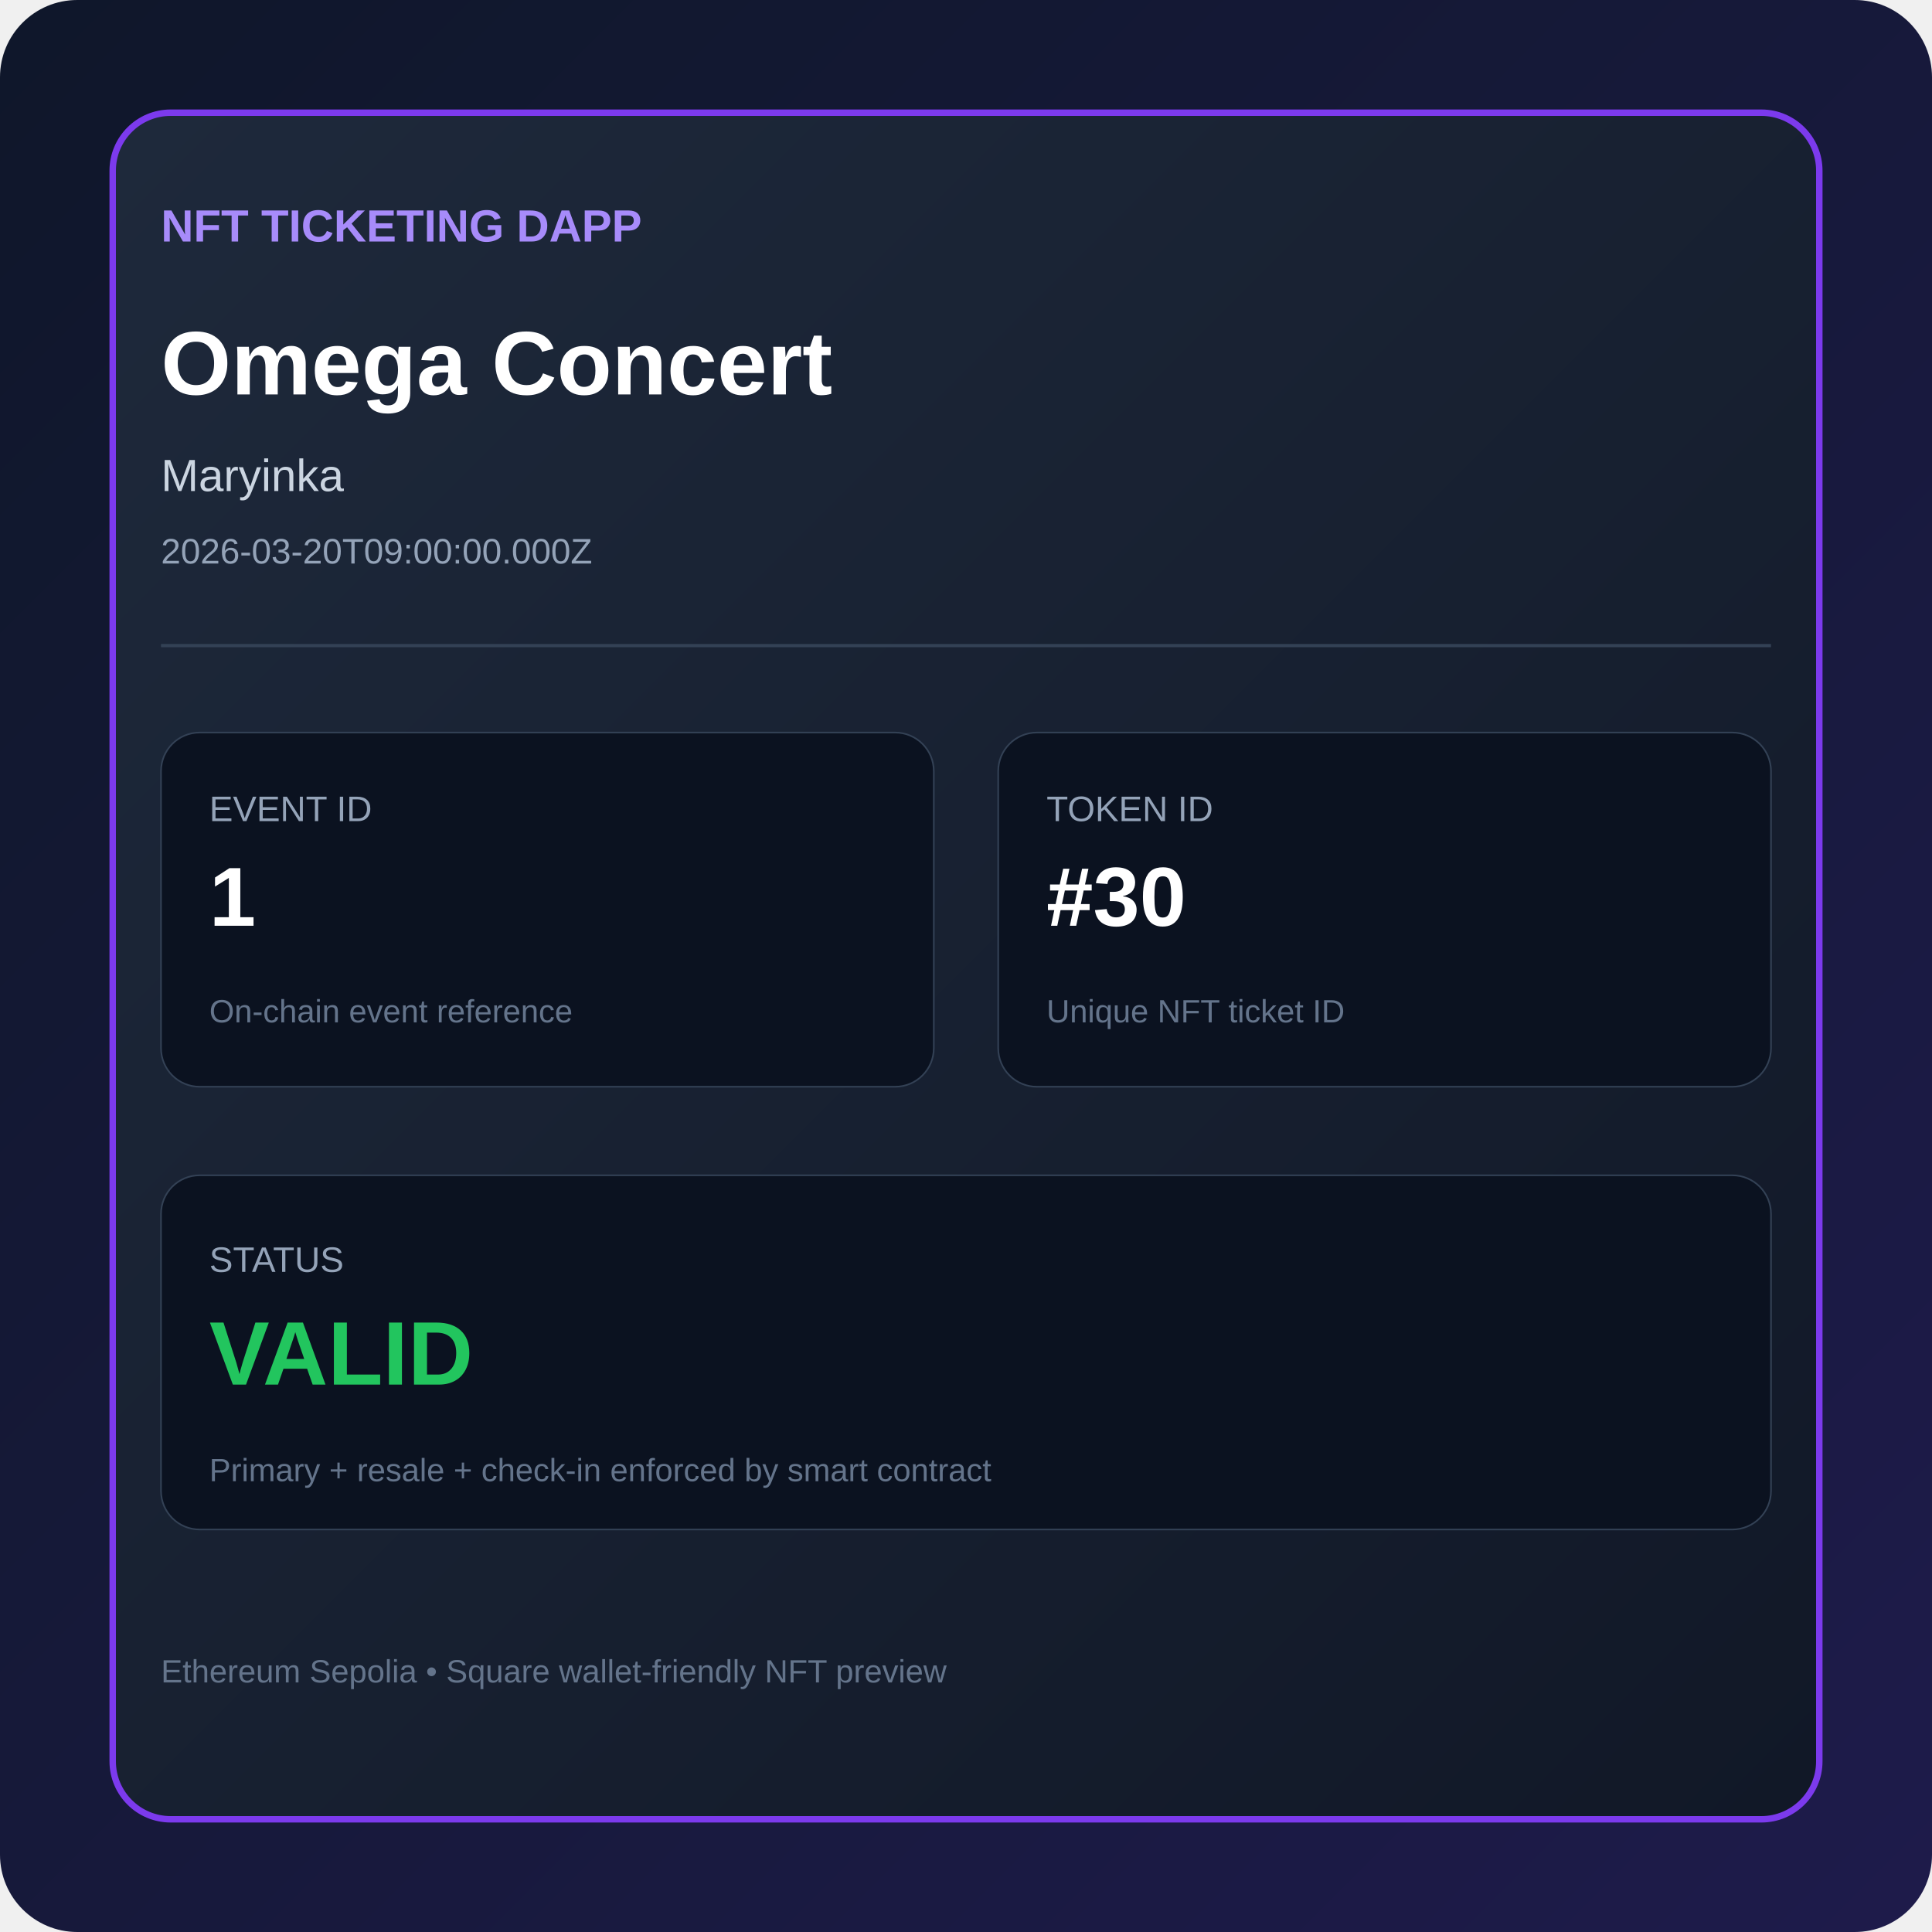
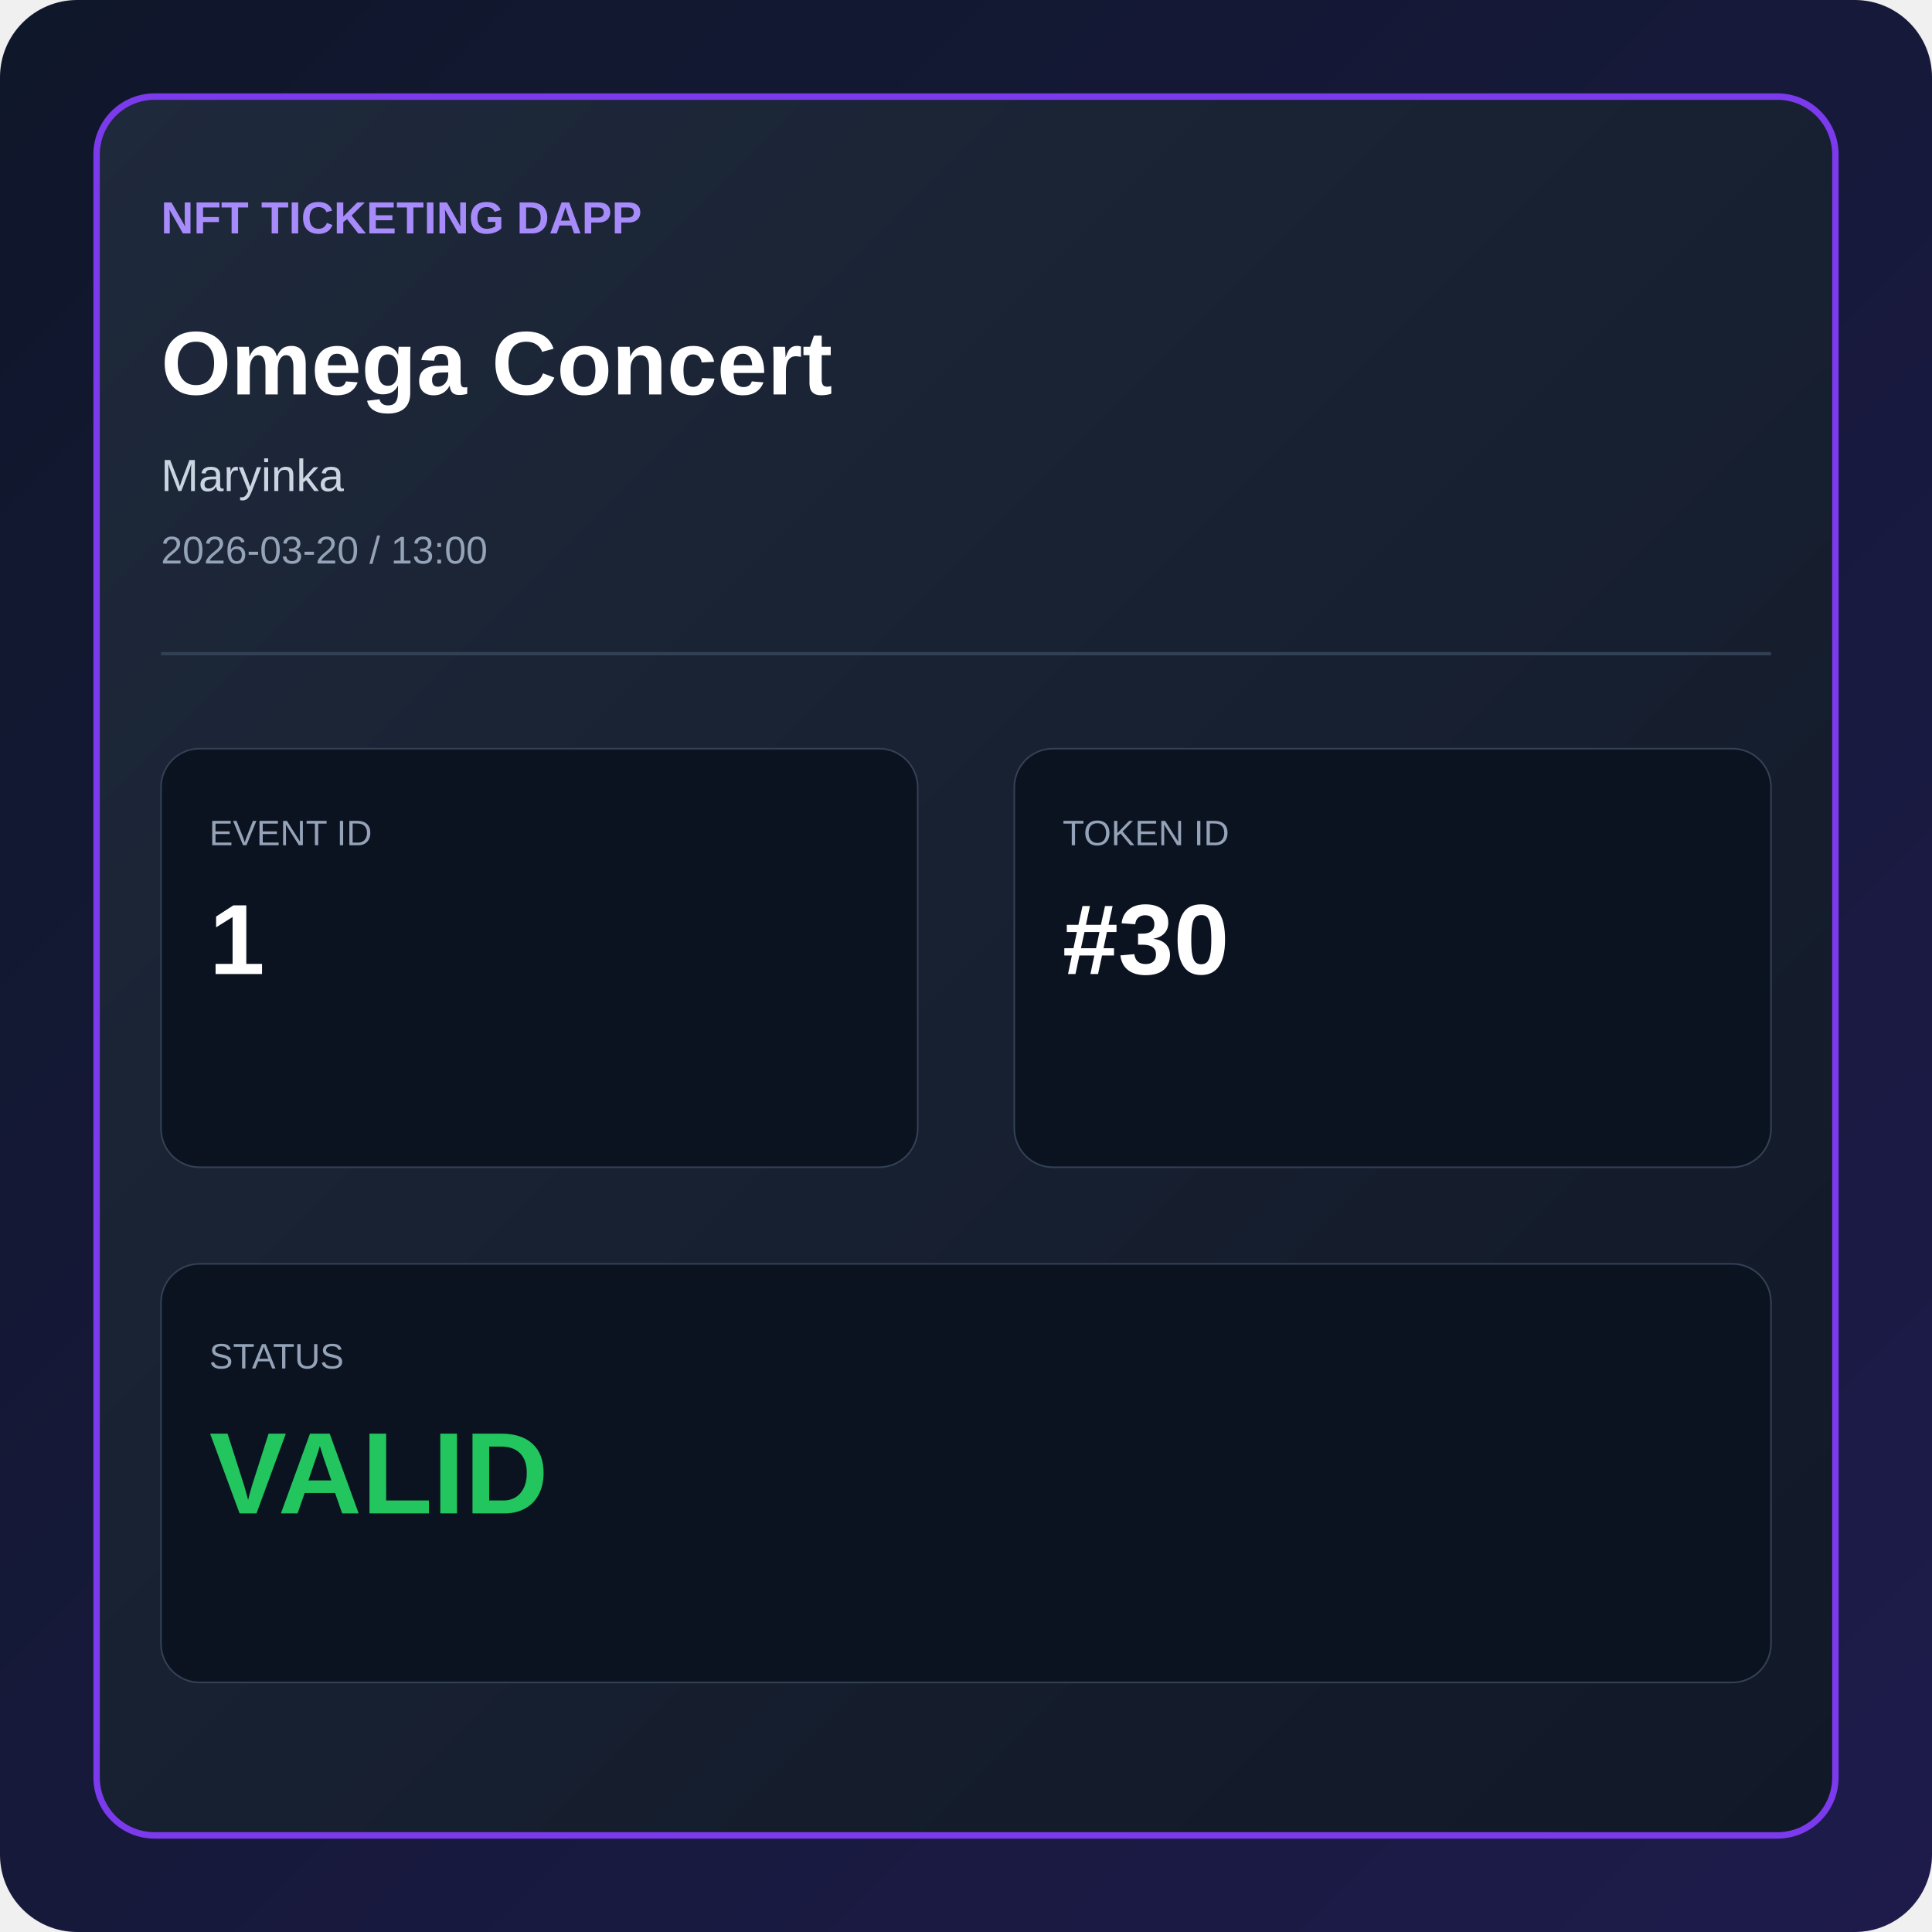
<svg xmlns="http://www.w3.org/2000/svg" width="1200" height="1200" viewBox="0 0 1200 1200">
  <defs>
    <linearGradient id="bg" x1="0" y1="0" x2="1" y2="1">
      <stop offset="0%" stop-color="#0f172a" />
      <stop offset="100%" stop-color="#1e1b4b" />
    </linearGradient>
    <linearGradient id="panel" x1="0" y1="0" x2="1" y2="1">
      <stop offset="0%" stop-color="#1e293b" />
      <stop offset="100%" stop-color="#111827" />
    </linearGradient>
  </defs>
  <rect width="1200" height="1200" rx="48" fill="url(#bg)" />
-   <rect x="70" y="70" width="1060" height="1060" rx="36" fill="url(#panel)" stroke="#7c3aed" stroke-width="4" />
-   <text x="100" y="150" fill="#a78bfa" font-size="28" font-family="Arial, sans-serif" font-weight="700">NFT TICKETING DAPP</text>
+   <rect x="60" y="60" width="1080" height="1080" rx="36" fill="url(#panel)" stroke="#7c3aed" stroke-width="4" />
+   <text x="100" y="145" fill="#a78bfa" font-size="28" font-family="Arial, sans-serif" font-weight="700">NFT TICKETING DAPP</text>
  <text x="100" y="245" fill="#ffffff" font-size="56" font-family="Arial, sans-serif" font-weight="700">Omega Concert</text>
  <text x="100" y="305" fill="#cbd5e1" font-size="28" font-family="Arial, sans-serif">Maryinka</text>
-   <text x="100" y="350" fill="#94a3b8" font-size="22" font-family="Arial, sans-serif">2026-03-20T09:00:00.000Z</text>
-   <rect x="100" y="400" width="1000" height="2" fill="#334155" />
-   <rect x="100" y="455" width="480" height="220" rx="24" fill="#0b1220" stroke="#334155" />
-   <text x="130" y="510" fill="#94a3b8" font-size="22" font-family="Arial, sans-serif">EVENT ID</text>
-   <text x="130" y="575" fill="#ffffff" font-size="52" font-family="Arial, sans-serif" font-weight="700">1</text>
-   <text x="130" y="635" fill="#64748b" font-size="20" font-family="Arial, sans-serif">On-chain event reference</text>
-   <rect x="620" y="455" width="480" height="220" rx="24" fill="#0b1220" stroke="#334155" />
-   <text x="650" y="510" fill="#94a3b8" font-size="22" font-family="Arial, sans-serif">TOKEN ID</text>
-   <text x="650" y="575" fill="#ffffff" font-size="52" font-family="Arial, sans-serif" font-weight="700">#30</text>
-   <text x="650" y="635" fill="#64748b" font-size="20" font-family="Arial, sans-serif">Unique NFT ticket ID</text>
-   <rect x="100" y="730" width="1000" height="220" rx="24" fill="#0b1220" stroke="#334155" />
-   <text x="130" y="790" fill="#94a3b8" font-size="22" font-family="Arial, sans-serif">STATUS</text>
-   <text x="130" y="860" fill="#22c55e" font-size="56" font-family="Arial, sans-serif" font-weight="700">VALID</text>
-   <text x="130" y="920" fill="#64748b" font-size="20" font-family="Arial, sans-serif">Primary + resale + check-in enforced by smart contract</text>
-   <text x="100" y="1045" fill="#64748b" font-size="20" font-family="Arial, sans-serif">
-     Ethereum Sepolia • Square wallet-friendly NFT preview
-   </text>
+   <text x="100" y="350" fill="#94a3b8" font-size="24" font-family="Arial, sans-serif">2026-03-20 / 13:00</text>
+   <rect x="100" y="405" width="1000" height="2" fill="#334155" />
+   <rect x="100" y="465" width="470" height="260" rx="24" fill="#0b1220" stroke="#334155" />
+   <text x="130" y="525" fill="#94a3b8" font-size="22" font-family="Arial, sans-serif">EVENT ID</text>
+   <text x="130" y="605" fill="#ffffff" font-size="62" font-family="Arial, sans-serif" font-weight="700">1</text>
+   <rect x="630" y="465" width="470" height="260" rx="24" fill="#0b1220" stroke="#334155" />
+   <text x="660" y="525" fill="#94a3b8" font-size="22" font-family="Arial, sans-serif">TOKEN ID</text>
+   <text x="660" y="605" fill="#ffffff" font-size="62" font-family="Arial, sans-serif" font-weight="700">#30</text>
+   <rect x="100" y="785" width="1000" height="260" rx="24" fill="#0b1220" stroke="#334155" />
+   <text x="130" y="850" fill="#94a3b8" font-size="22" font-family="Arial, sans-serif">STATUS</text>
+   <text x="130" y="940" fill="#22c55e" font-size="72" font-family="Arial, sans-serif" font-weight="700">VALID</text>
</svg>
